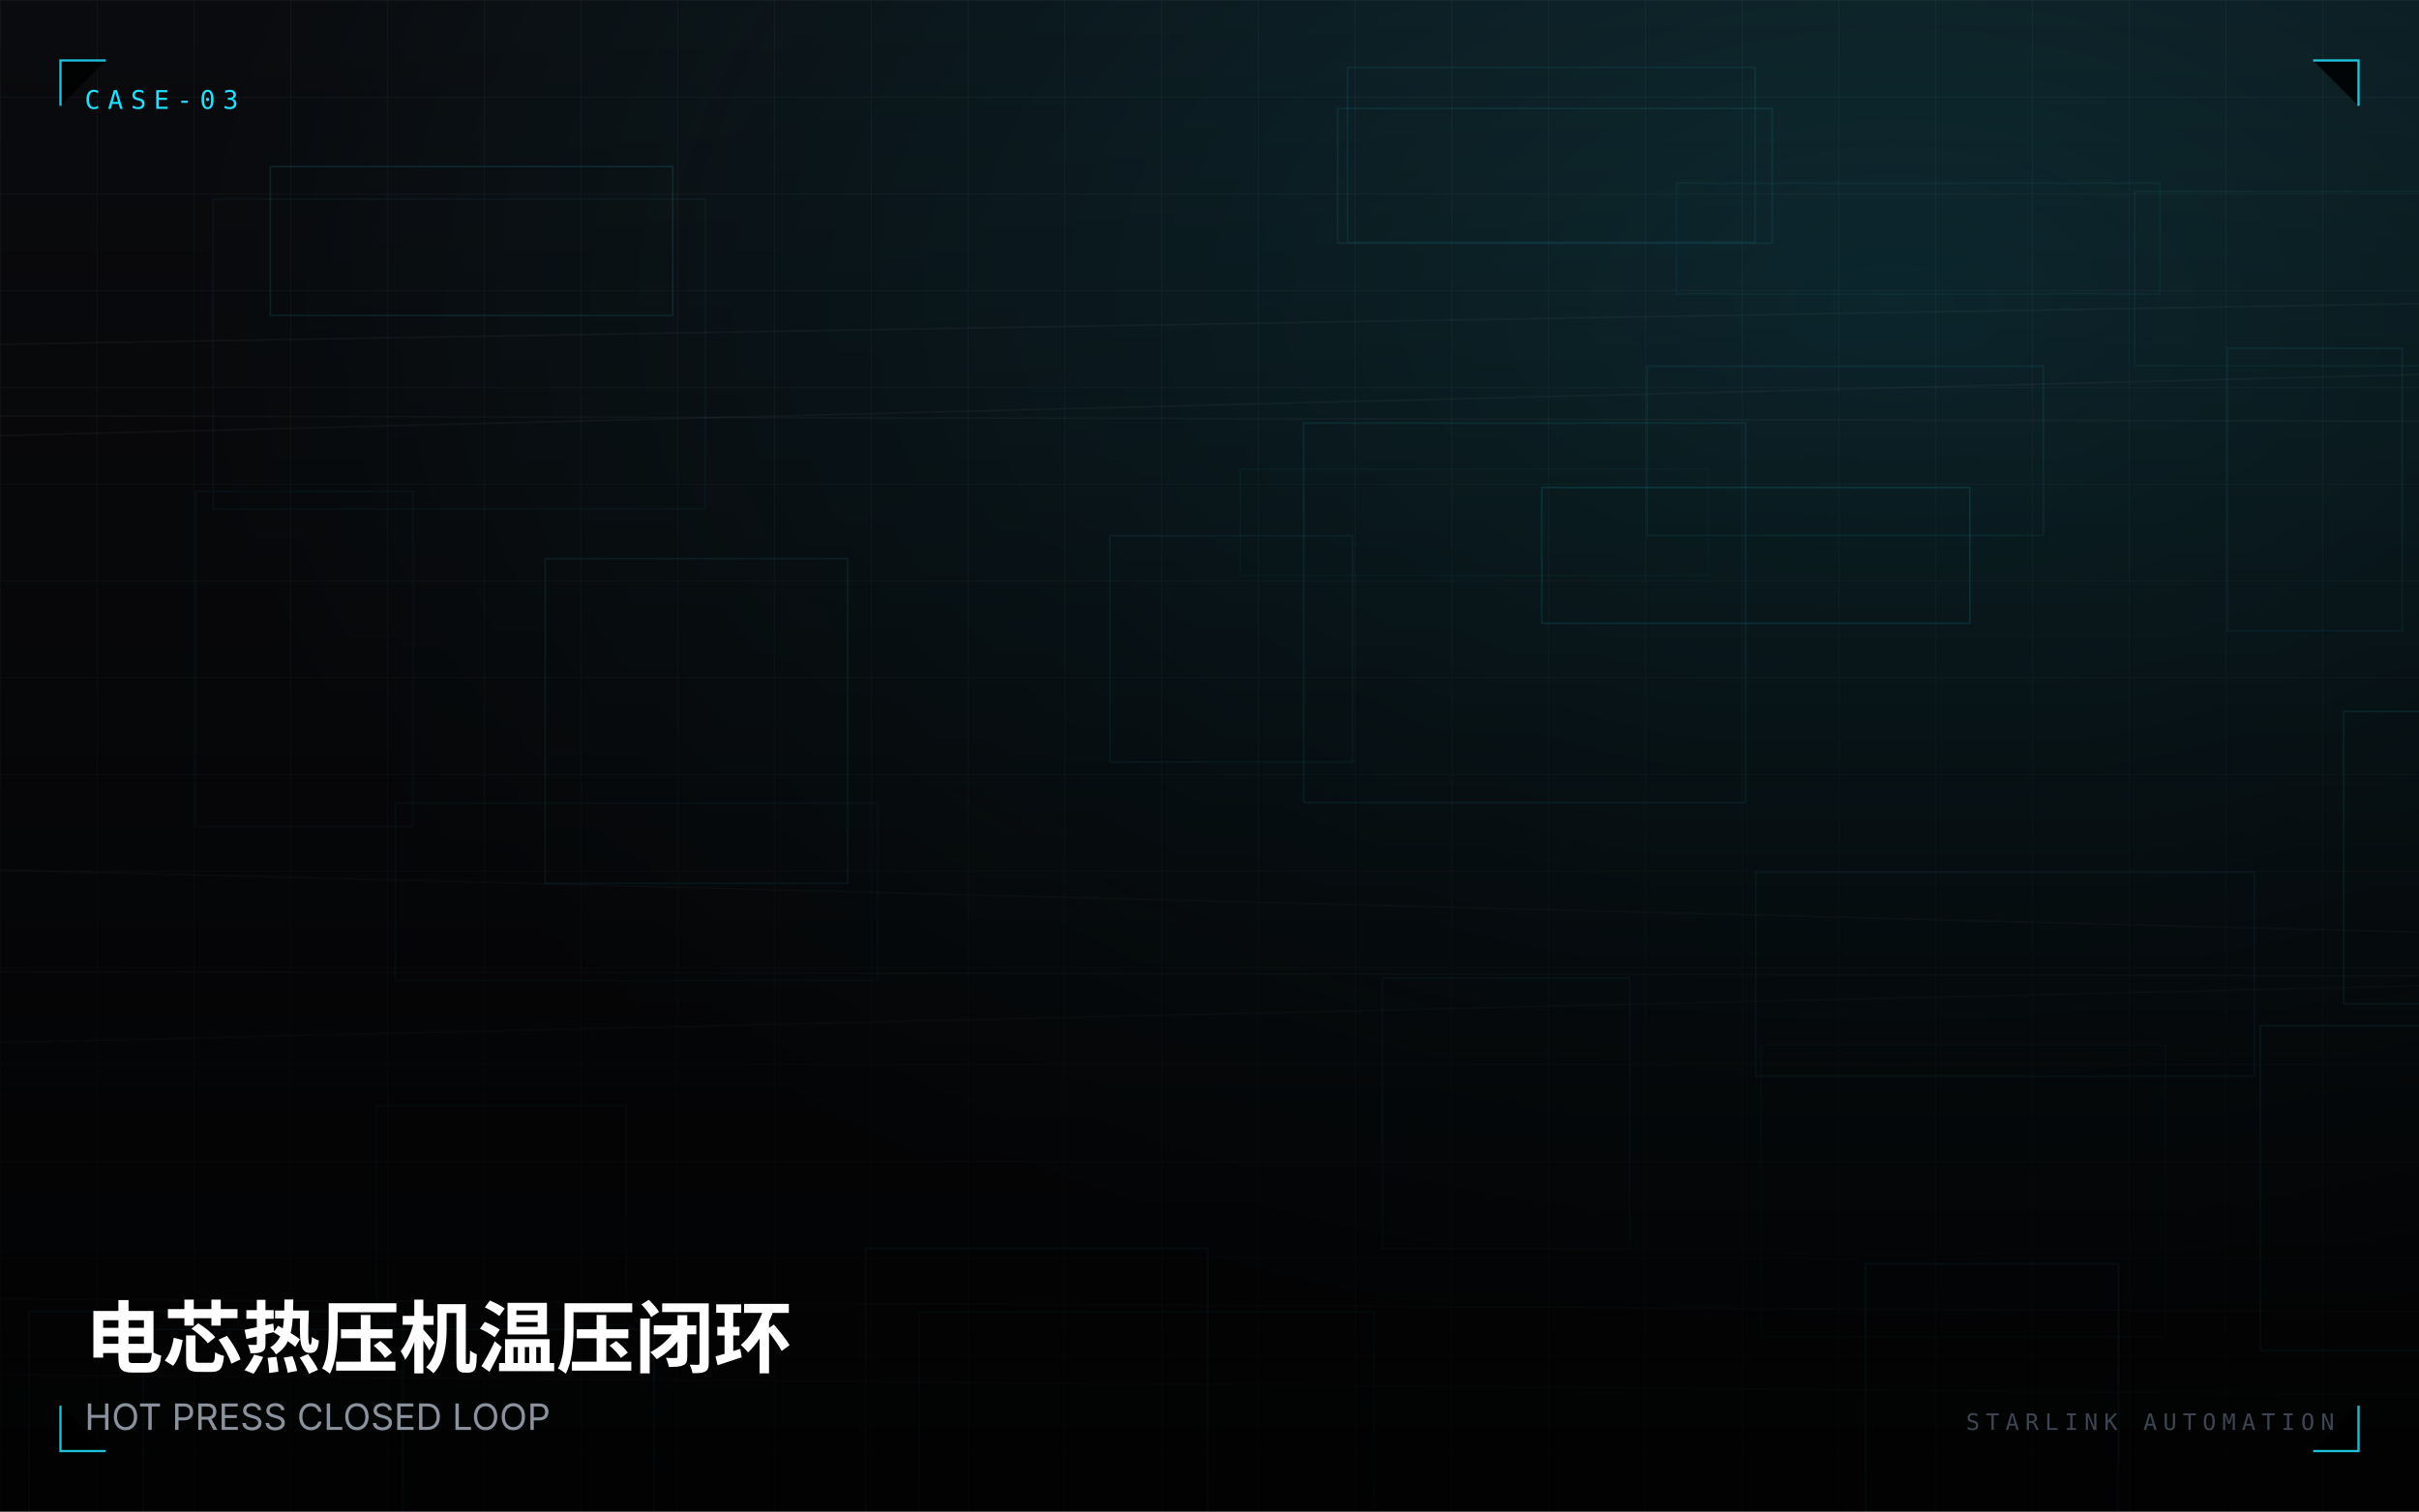
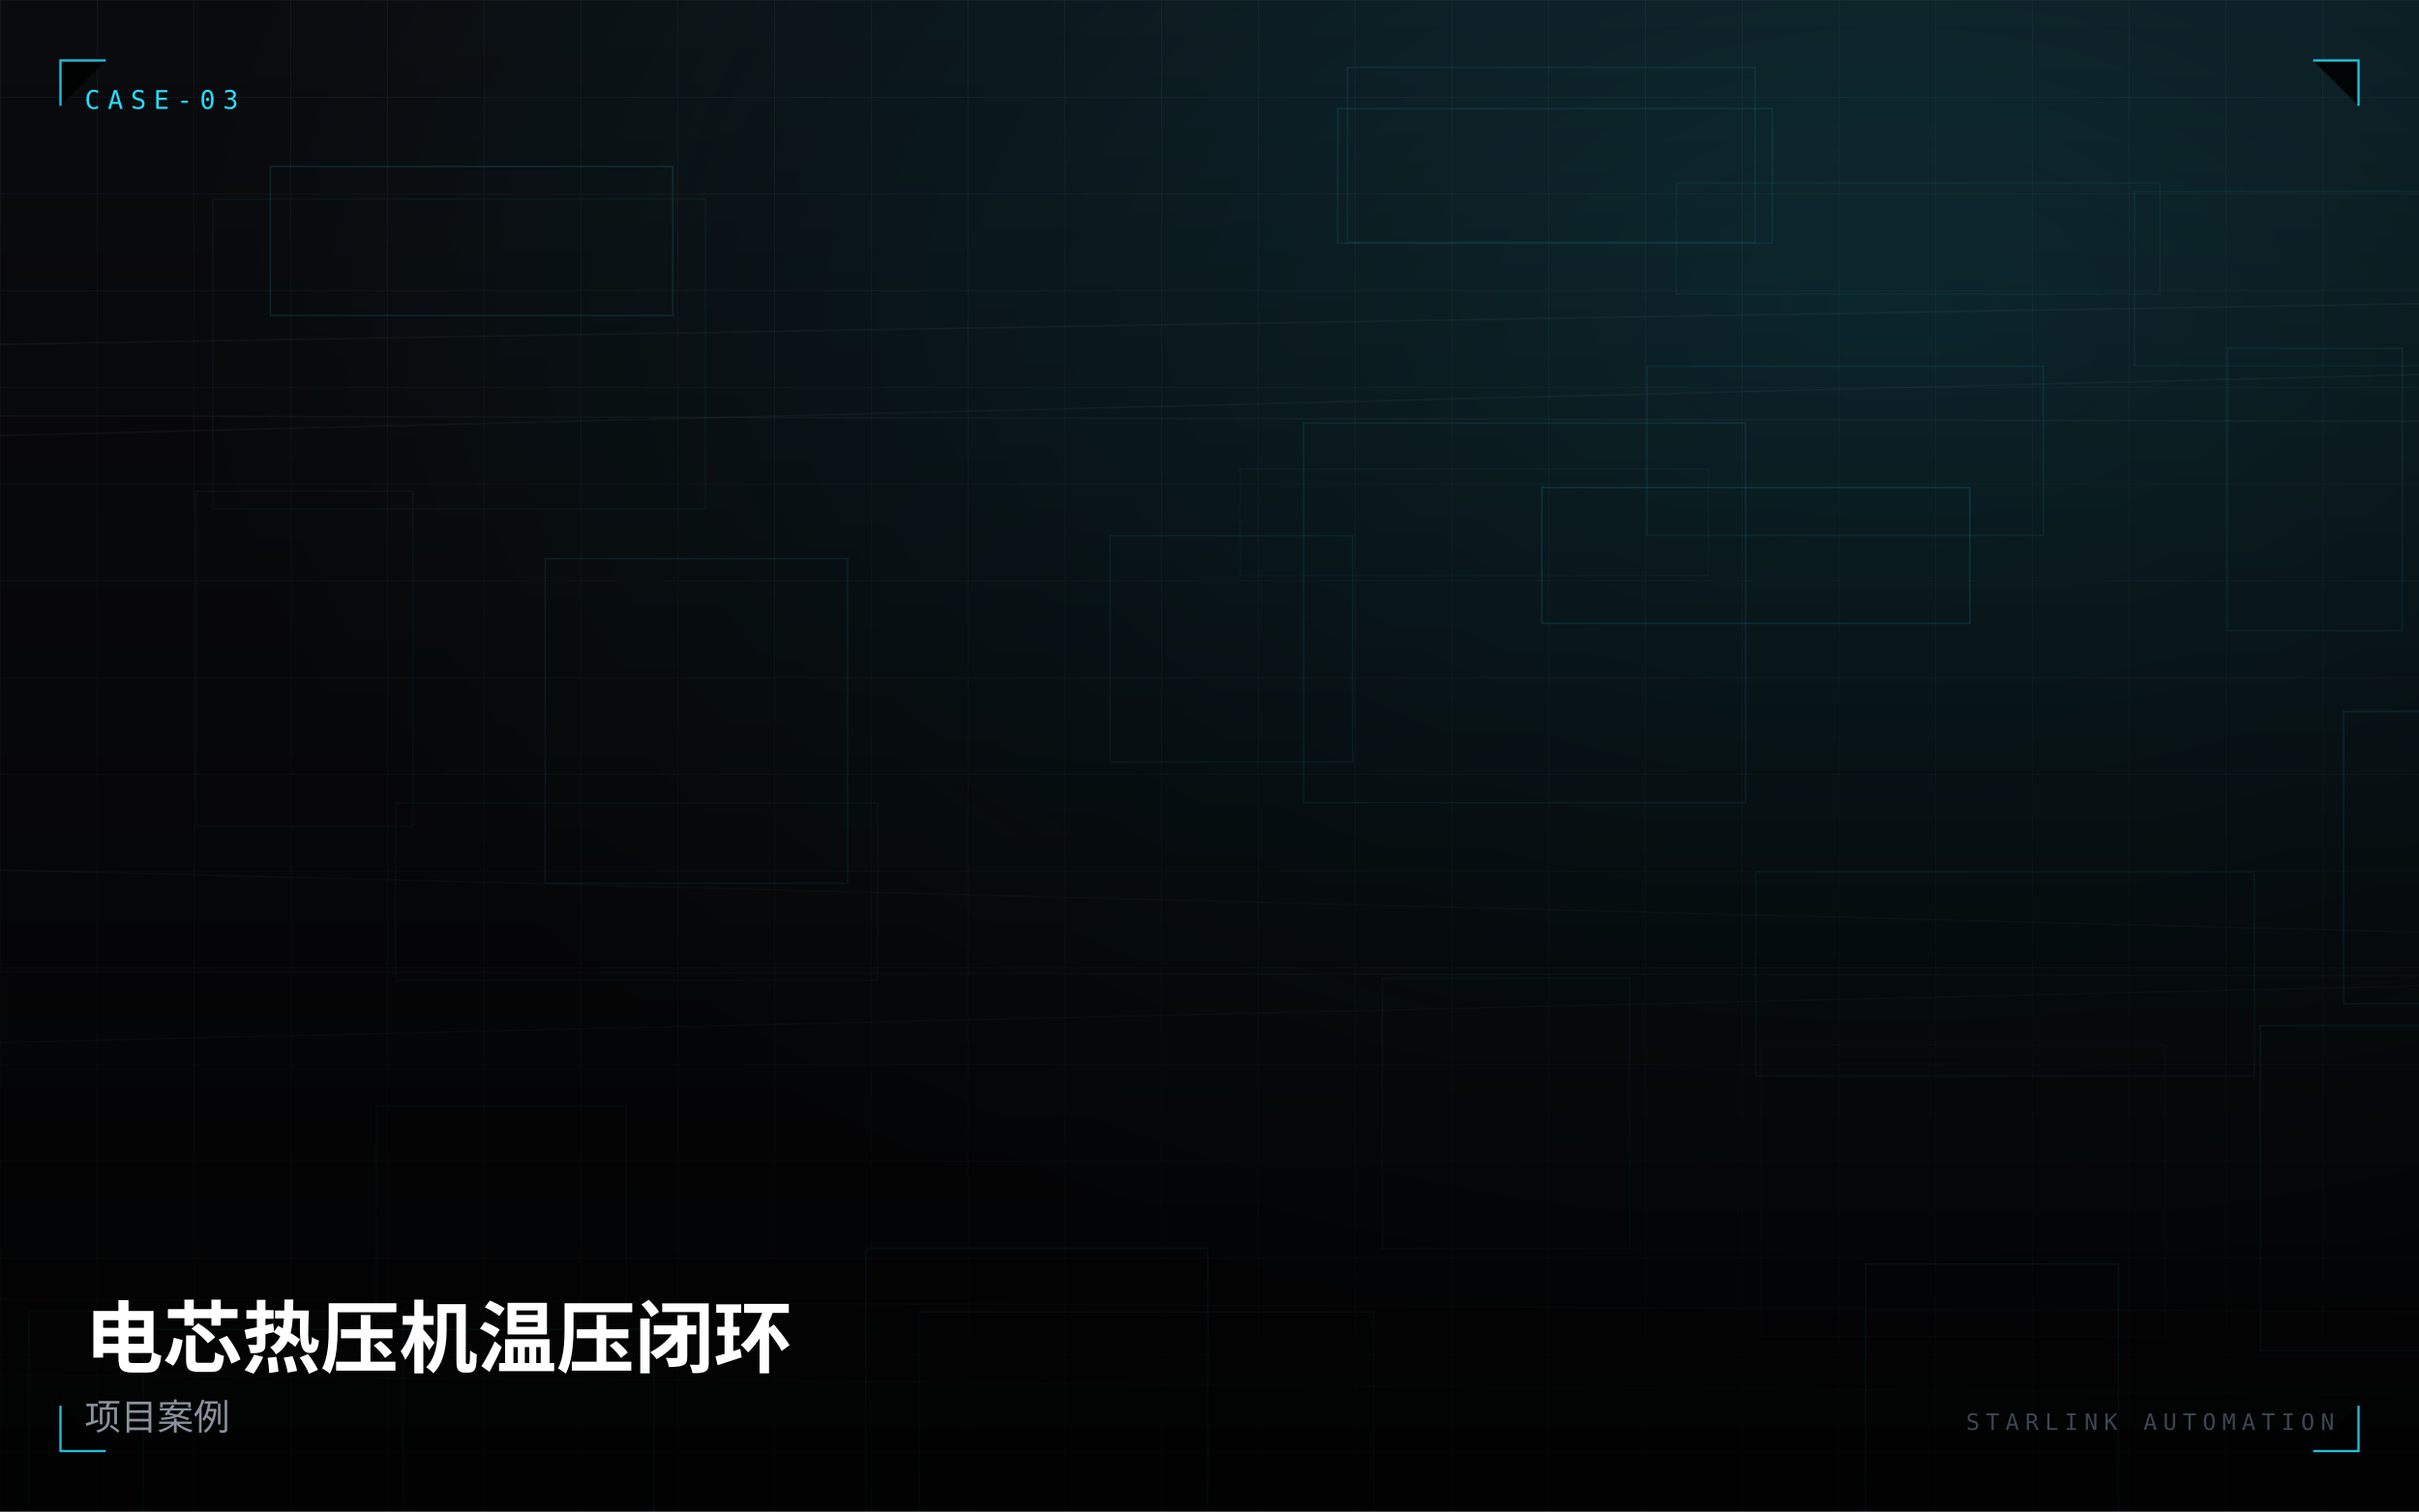
<svg xmlns="http://www.w3.org/2000/svg" width="1600" height="1000" viewBox="0 0 1600 1000" role="img" aria-label="电芯热压机温压闭环">
  <defs>
    <pattern id="g" width="64" height="64" patternUnits="userSpaceOnUse">
      <path d="M64 0H0V64" fill="none" stroke="rgba(255,255,255,0.05)" stroke-width="1" />
    </pattern>
    <linearGradient id="v" x1="0" y1="0" x2="0" y2="1">
      <stop offset="0%" stop-color="#000000" stop-opacity="0" />
      <stop offset="100%" stop-color="#000000" stop-opacity="0.82" />
    </linearGradient>
    <radialGradient id="glow" cx="0.78" cy="0.2" r="0.7">
      <stop offset="0%" stop-color="#22e0ff" stop-opacity="0.16" />
      <stop offset="100%" stop-color="#22e0ff" stop-opacity="0" />
    </radialGradient>
  </defs>
  <rect width="1600" height="1000" fill="#0a0b0e" />
  <rect width="1600" height="1000" fill="url(#g)" />
  <rect width="1600" height="1000" fill="url(#glow)" />
  <rect x="19.1" y="867.5" width="247.4" height="214.9" fill="none" stroke="rgba(34,224,255,0.14)" stroke-width="1" />
  <rect x="862.3" y="279.9" width="292.3" height="251.1" fill="none" stroke="rgba(34,224,255,0.13)" stroke-width="1" />
  <rect x="248.8" y="731.5" width="165.4" height="144.8" fill="none" stroke="rgba(34,224,255,0.07)" stroke-width="1" />
  <rect x="1019.8" y="322.5" width="283.1" height="89.9" fill="none" stroke="rgba(34,224,255,0.19)" stroke-width="1" />
  <rect x="129.6" y="325.0" width="143.6" height="221.9" fill="none" stroke="rgba(34,224,255,0.06)" stroke-width="1" />
  <rect x="1234.0" y="836.2" width="167.2" height="215.8" fill="none" stroke="rgba(34,224,255,0.19)" stroke-width="1" />
  <rect x="1161.3" y="577.0" width="329.8" height="134.9" fill="none" stroke="rgba(34,224,255,0.12)" stroke-width="1" />
  <rect x="1550.2" y="470.7" width="303.0" height="193.4" fill="none" stroke="rgba(34,224,255,0.17)" stroke-width="1" />
  <rect x="1108.8" y="121.2" width="319.8" height="73.3" fill="none" stroke="rgba(34,224,255,0.07)" stroke-width="1" />
  <rect x="608.1" y="867.9" width="300.5" height="184.6" fill="none" stroke="rgba(34,224,255,0.11)" stroke-width="1" />
  <rect x="261.5" y="531.2" width="318.9" height="117.4" fill="none" stroke="rgba(34,224,255,0.07)" stroke-width="1" />
  <rect x="1164.9" y="691.4" width="267.3" height="192.9" fill="none" stroke="rgba(34,224,255,0.06)" stroke-width="1" />
  <rect x="734.2" y="354.4" width="160.5" height="149.7" fill="none" stroke="rgba(34,224,255,0.10)" stroke-width="1" />
  <rect x="141.0" y="131.7" width="325.5" height="205.0" fill="none" stroke="rgba(34,224,255,0.06)" stroke-width="1" />
  <rect x="891.3" y="44.6" width="269.6" height="115.7" fill="none" stroke="rgba(34,224,255,0.09)" stroke-width="1" />
  <rect x="360.6" y="369.6" width="200.0" height="214.8" fill="none" stroke="rgba(34,224,255,0.13)" stroke-width="1" />
  <rect x="914.3" y="647.1" width="163.7" height="179.0" fill="none" stroke="rgba(34,224,255,0.10)" stroke-width="1" />
  <rect x="1495.0" y="678.6" width="197.1" height="214.9" fill="none" stroke="rgba(34,224,255,0.17)" stroke-width="1" />
  <rect x="884.8" y="71.8" width="287.4" height="89.1" fill="none" stroke="rgba(34,224,255,0.10)" stroke-width="1" />
  <rect x="1411.8" y="126.8" width="231.0" height="115.2" fill="none" stroke="rgba(34,224,255,0.07)" stroke-width="1" />
  <rect x="820.3" y="310.3" width="309.6" height="70.5" fill="none" stroke="rgba(34,224,255,0.05)" stroke-width="1" />
  <rect x="1089.5" y="242.3" width="262.0" height="111.9" fill="none" stroke="rgba(34,224,255,0.11)" stroke-width="1" />
  <rect x="572.6" y="825.9" width="226.2" height="221.1" fill="none" stroke="rgba(34,224,255,0.14)" stroke-width="1" />
  <rect x="178.8" y="110.2" width="266.2" height="98.5" fill="none" stroke="rgba(34,224,255,0.14)" stroke-width="1" />
  <rect x="94.7" y="879.5" width="337.8" height="126.5" fill="none" stroke="rgba(34,224,255,0.17)" stroke-width="1" />
  <rect x="1473.3" y="230.4" width="115.6" height="186.8" fill="none" stroke="rgba(34,224,255,0.10)" stroke-width="1" />
  <line x1="0" y1="859.5" x2="1600" y2="867.9" stroke="rgba(255,255,255,0.05)" stroke-width="1" />
  <line x1="0" y1="575.5" x2="1600" y2="616.7" stroke="rgba(255,255,255,0.05)" stroke-width="1" />
  <line x1="0" y1="689.7" x2="1600" y2="652.2" stroke="rgba(255,255,255,0.05)" stroke-width="1" />
  <line x1="0" y1="642.9" x2="1600" y2="645.6" stroke="rgba(255,255,255,0.05)" stroke-width="1" />
  <line x1="0" y1="275.1" x2="1600" y2="278.7" stroke="rgba(255,255,255,0.05)" stroke-width="1" />
  <line x1="0" y1="288.2" x2="1600" y2="247.8" stroke="rgba(255,255,255,0.05)" stroke-width="1" />
  <line x1="0" y1="909.4" x2="1600" y2="922.7" stroke="rgba(255,255,255,0.05)" stroke-width="1" />
  <line x1="0" y1="227.8" x2="1600" y2="200.9" stroke="rgba(255,255,255,0.05)" stroke-width="1" />
  <rect width="1600" height="1000" fill="url(#v)" />
  <g stroke="#22e0ff" stroke-width="1.5" opacity="0.85">
    <path d="M40 70V40H70" />
    <path d="M1530 40H1560V70" />
    <path d="M40 930V960H70" />
    <path d="M1530 960H1560V930" />
  </g>
  <text x="56" y="72" font-family="ui-monospace,SFMono-Regular,Menlo,monospace" font-size="17" letter-spacing="5" fill="#22e0ff">CASE-03</text>
  <text x="56" y="904" font-family="-apple-system,'PingFang SC','Microsoft YaHei',sans-serif" font-size="52" font-weight="600" fill="#ffffff">电芯热压机温压闭环</text>
-   <text x="56" y="946" font-family="-apple-system,'PingFang SC','Microsoft YaHei',sans-serif" font-size="24" fill="#8a929e">HOT PRESS CLOSED LOOP</text>
+   <text x="56" y="946" font-family="-apple-system,'PingFang SC','Microsoft YaHei',sans-serif" font-size="24" fill="#8a929e">项目案例</text>
  <text x="1544" y="946" text-anchor="end" font-family="ui-monospace,SFMono-Regular,Menlo,monospace" font-size="15" letter-spacing="4" fill="#3d4552">STARLINK AUTOMATION</text>
</svg>
